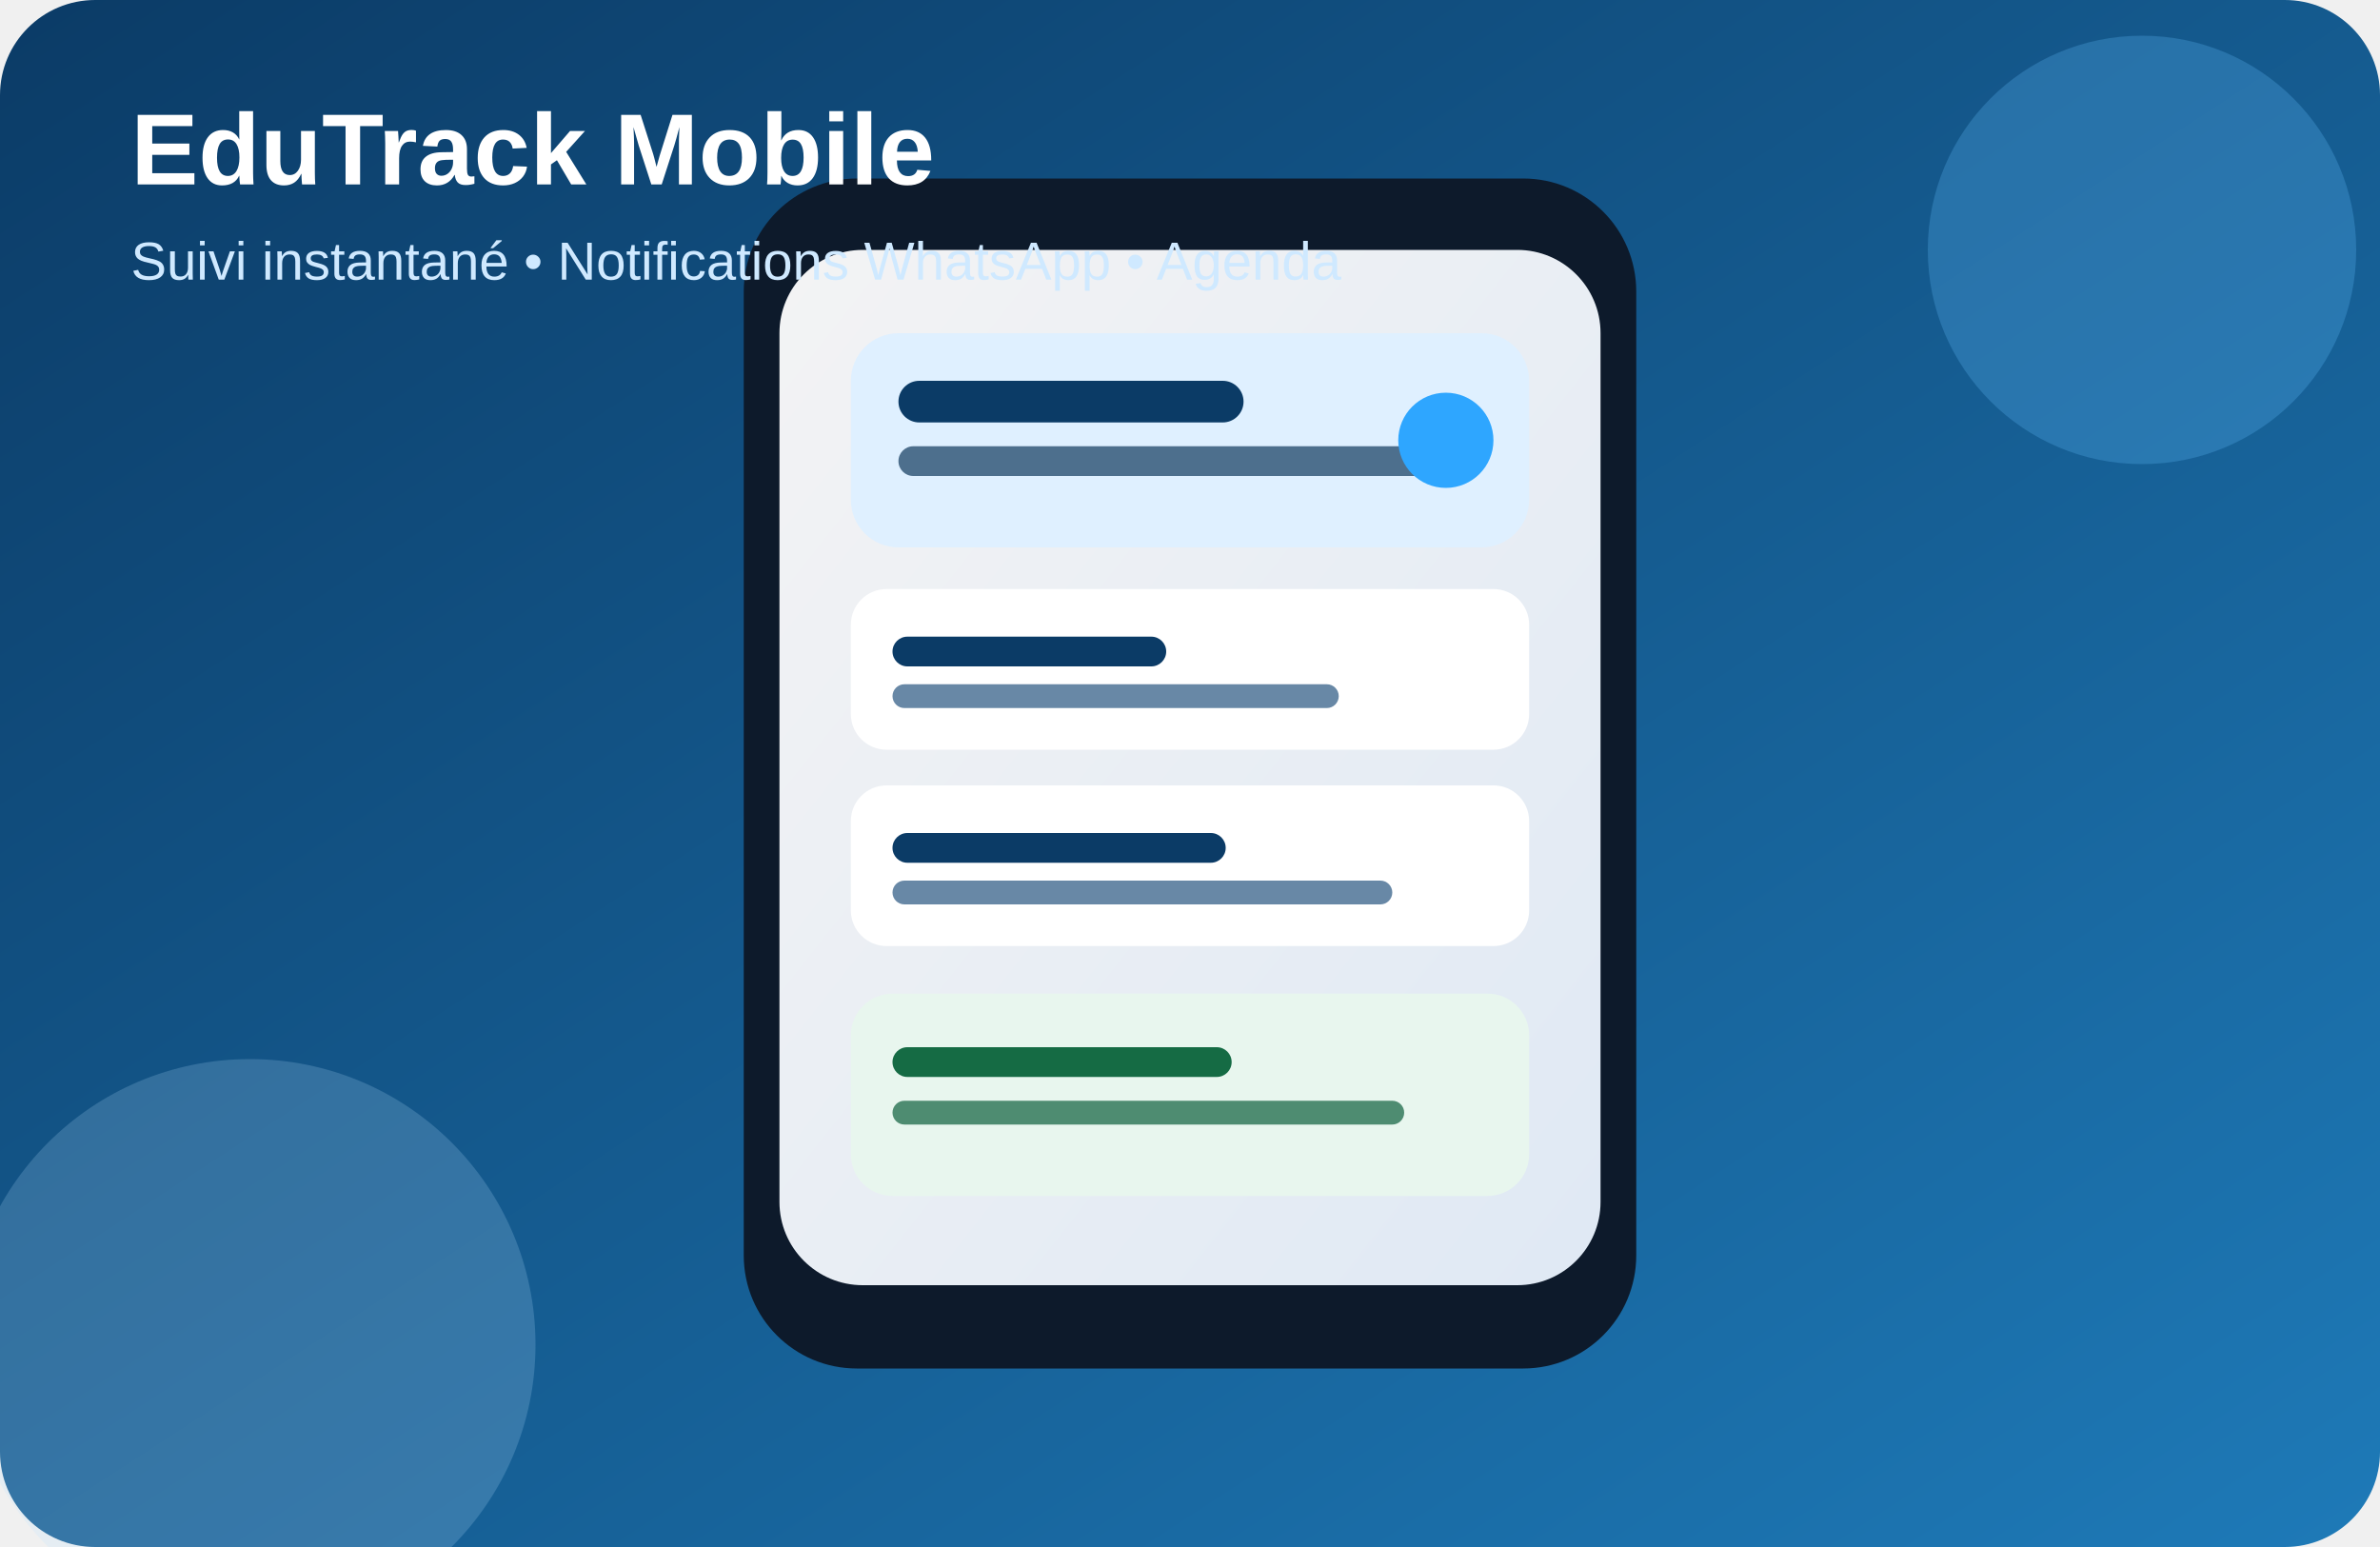
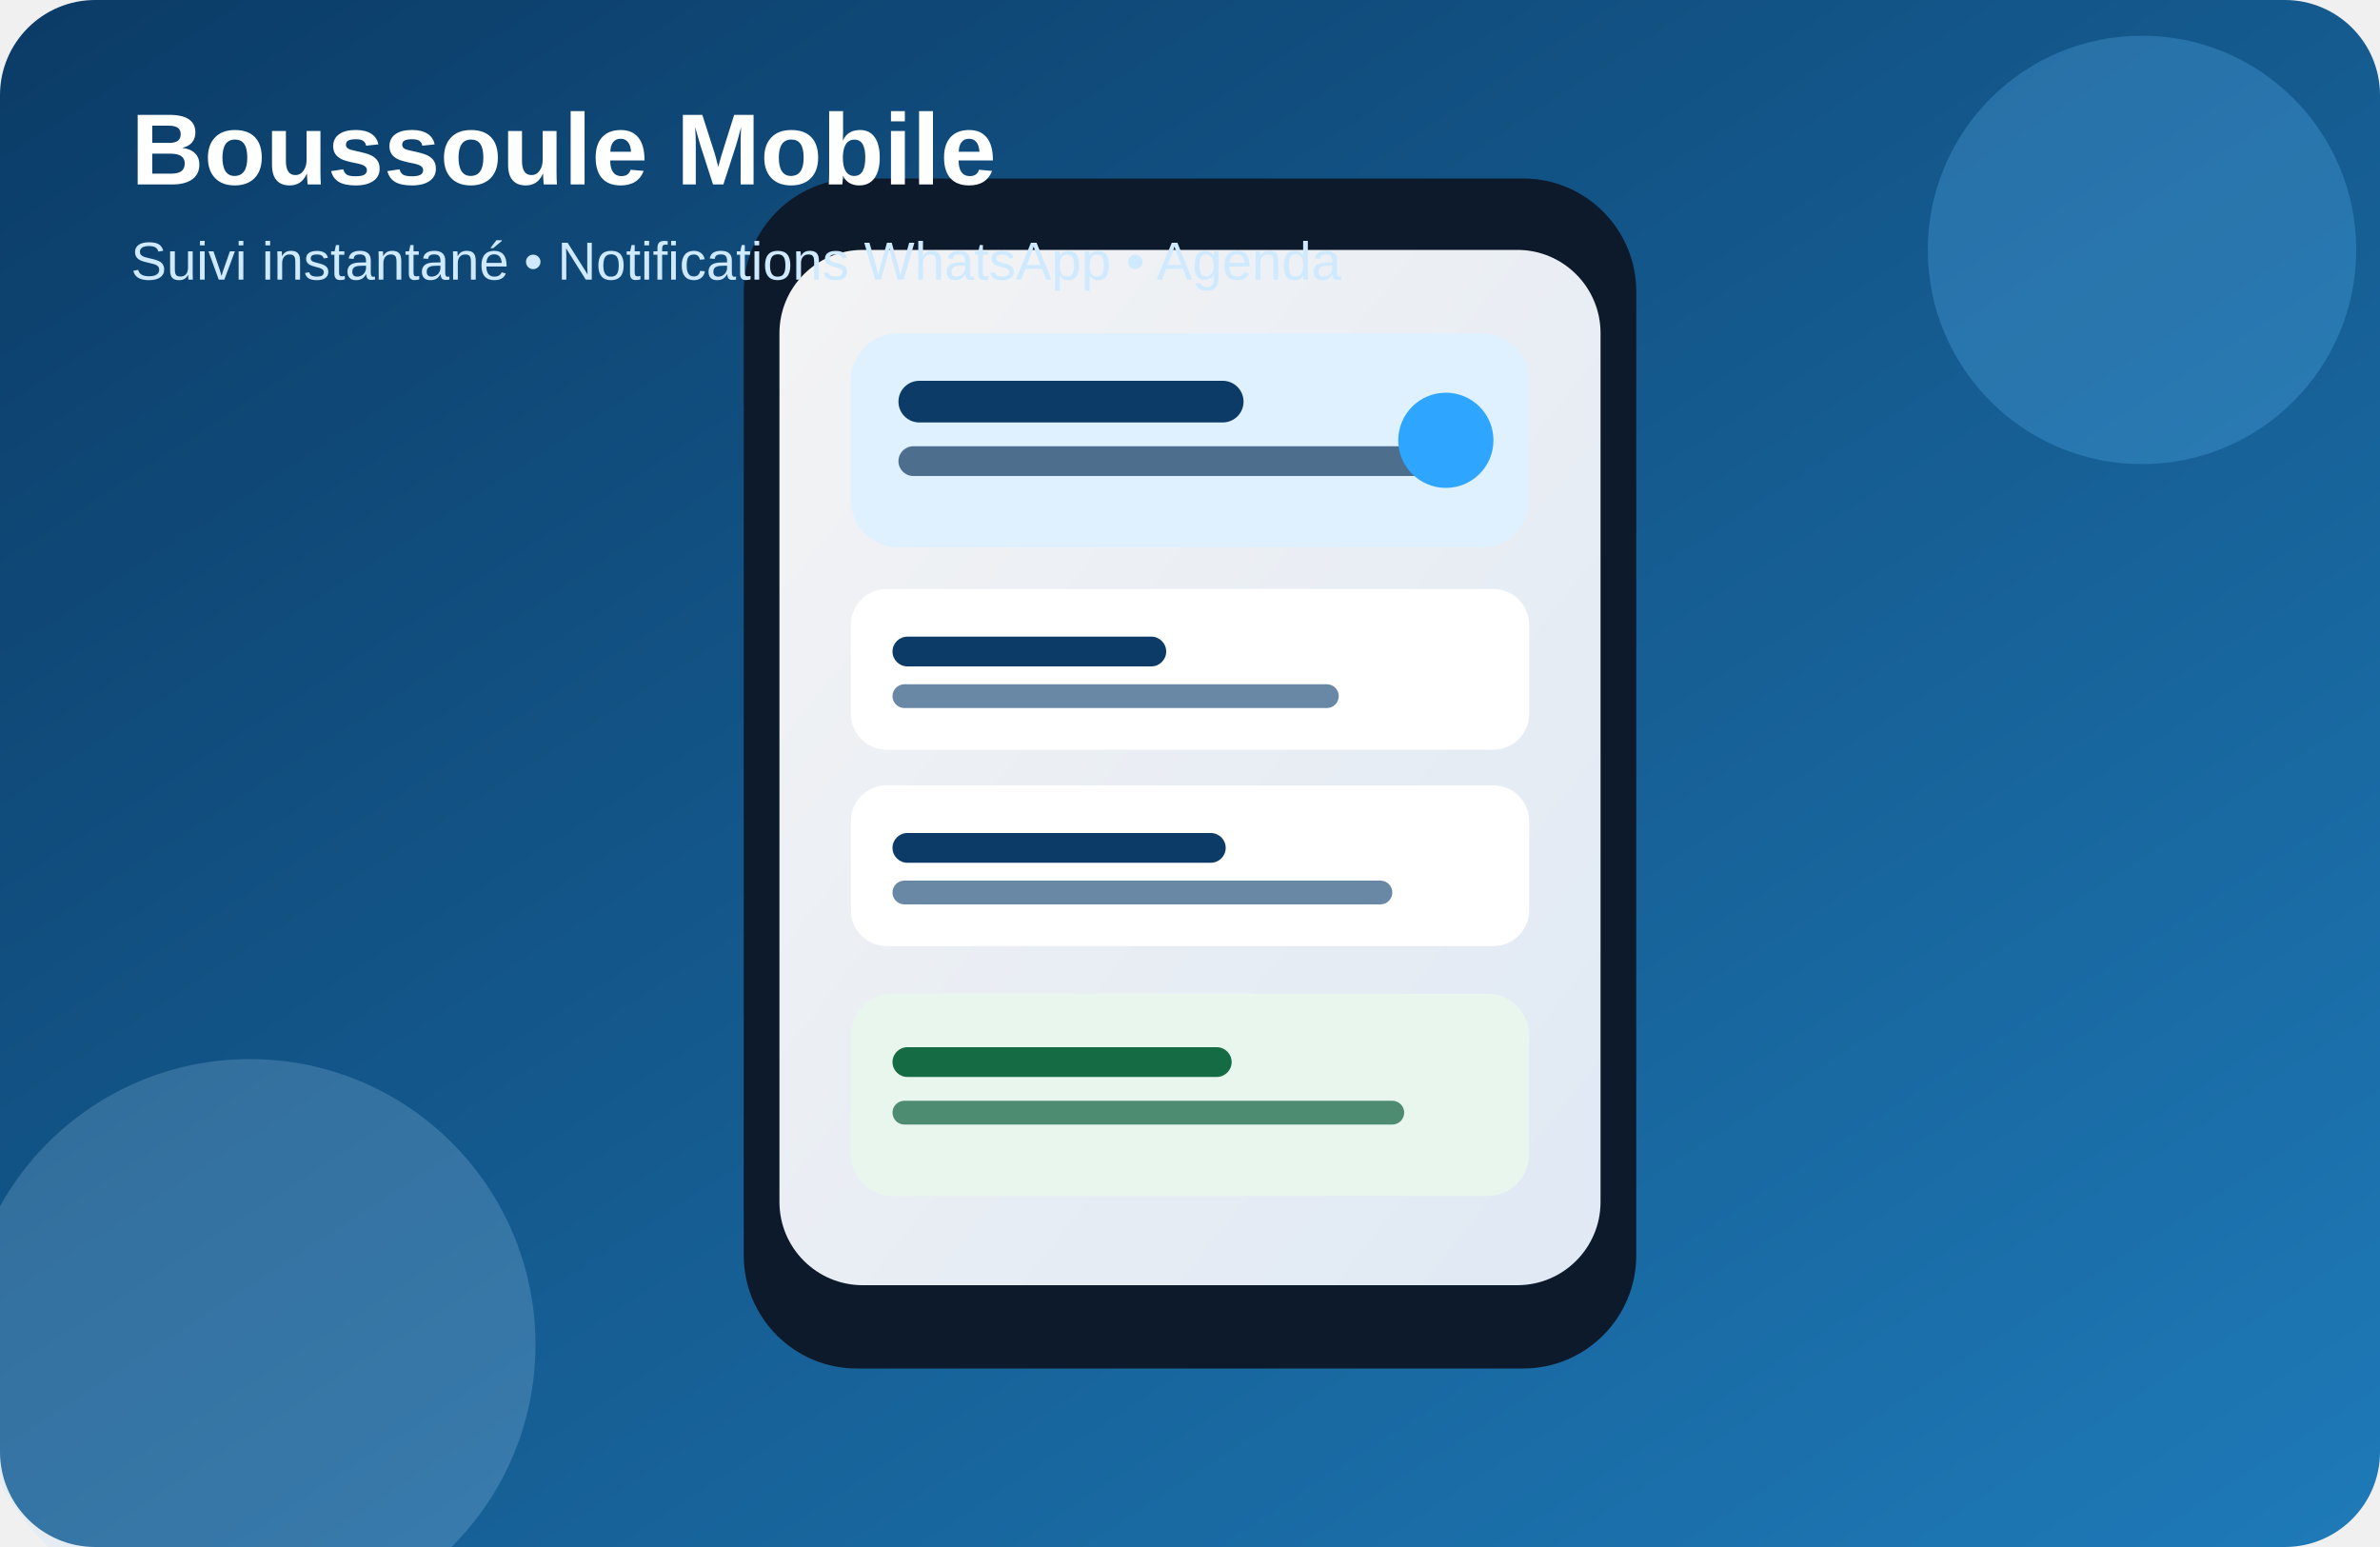
- <svg xmlns="http://www.w3.org/2000/svg" width="800" height="520" viewBox="0 0 800 520" role="img" aria-label="Application mobile EduTrack">
+ <svg xmlns="http://www.w3.org/2000/svg" width="800" height="520" viewBox="0 0 800 520" role="img" aria-label="Application mobile Boussoule">
  <defs>
    <linearGradient id="bg" x1="0" y1="0" x2="1" y2="1">
      <stop offset="0%" stop-color="#0B3B66" />
      <stop offset="100%" stop-color="#1E7AB8" />
    </linearGradient>
    <linearGradient id="card" x1="0" y1="0" x2="1" y2="1">
      <stop offset="0%" stop-color="#FFFFFF" stop-opacity="0.95" />
      <stop offset="100%" stop-color="#EAF4FF" stop-opacity="0.95" />
    </linearGradient>
  </defs>
  <rect x="0" y="0" width="800" height="520" rx="32" fill="url(#bg)" />
  <circle cx="720" cy="84" r="72" fill="#66C2FF" fill-opacity="0.25" />
  <circle cx="84" cy="452" r="96" fill="#B9E4FF" fill-opacity="0.2" />
  <rect x="250" y="60" width="300" height="400" rx="38" fill="#0D1A2B" />
  <rect x="262" y="84" width="276" height="348" rx="28" fill="url(#card)" />
  <rect x="286" y="112" width="228" height="72" rx="16" fill="#DFF0FF" />
  <rect x="302" y="128" width="116" height="14" rx="7" fill="#0B3B66" />
  <rect x="302" y="150" width="178" height="10" rx="5" fill="#4D6F8D" />
  <circle cx="486" cy="148" r="16" fill="#2EA6FF" />
  <rect x="286" y="198" width="228" height="54" rx="12" fill="#FFFFFF" />
  <rect x="300" y="214" width="92" height="10" rx="5" fill="#0B3B66" />
  <rect x="300" y="230" width="150" height="8" rx="4" fill="#6888A6" />
  <rect x="286" y="264" width="228" height="54" rx="12" fill="#FFFFFF" />
  <rect x="300" y="280" width="112" height="10" rx="5" fill="#0B3B66" />
  <rect x="300" y="296" width="168" height="8" rx="4" fill="#6888A6" />
  <rect x="286" y="334" width="228" height="68" rx="14" fill="#E8F6EE" />
  <rect x="300" y="352" width="114" height="10" rx="5" fill="#156B44" />
  <rect x="300" y="370" width="172" height="8" rx="4" fill="#4E8C71" />
-   <text x="44" y="62" fill="#FFFFFF" font-family="Segoe UI, Arial, sans-serif" font-size="34" font-weight="700">EduTrack Mobile</text>
+   <text x="44" y="62" fill="#FFFFFF" font-family="Segoe UI, Arial, sans-serif" font-size="34" font-weight="700">Boussoule Mobile</text>
  <text x="44" y="94" fill="#CFE9FF" font-family="Segoe UI, Arial, sans-serif" font-size="18">Suivi instantané • Notifications WhatsApp • Agenda</text>
</svg>
